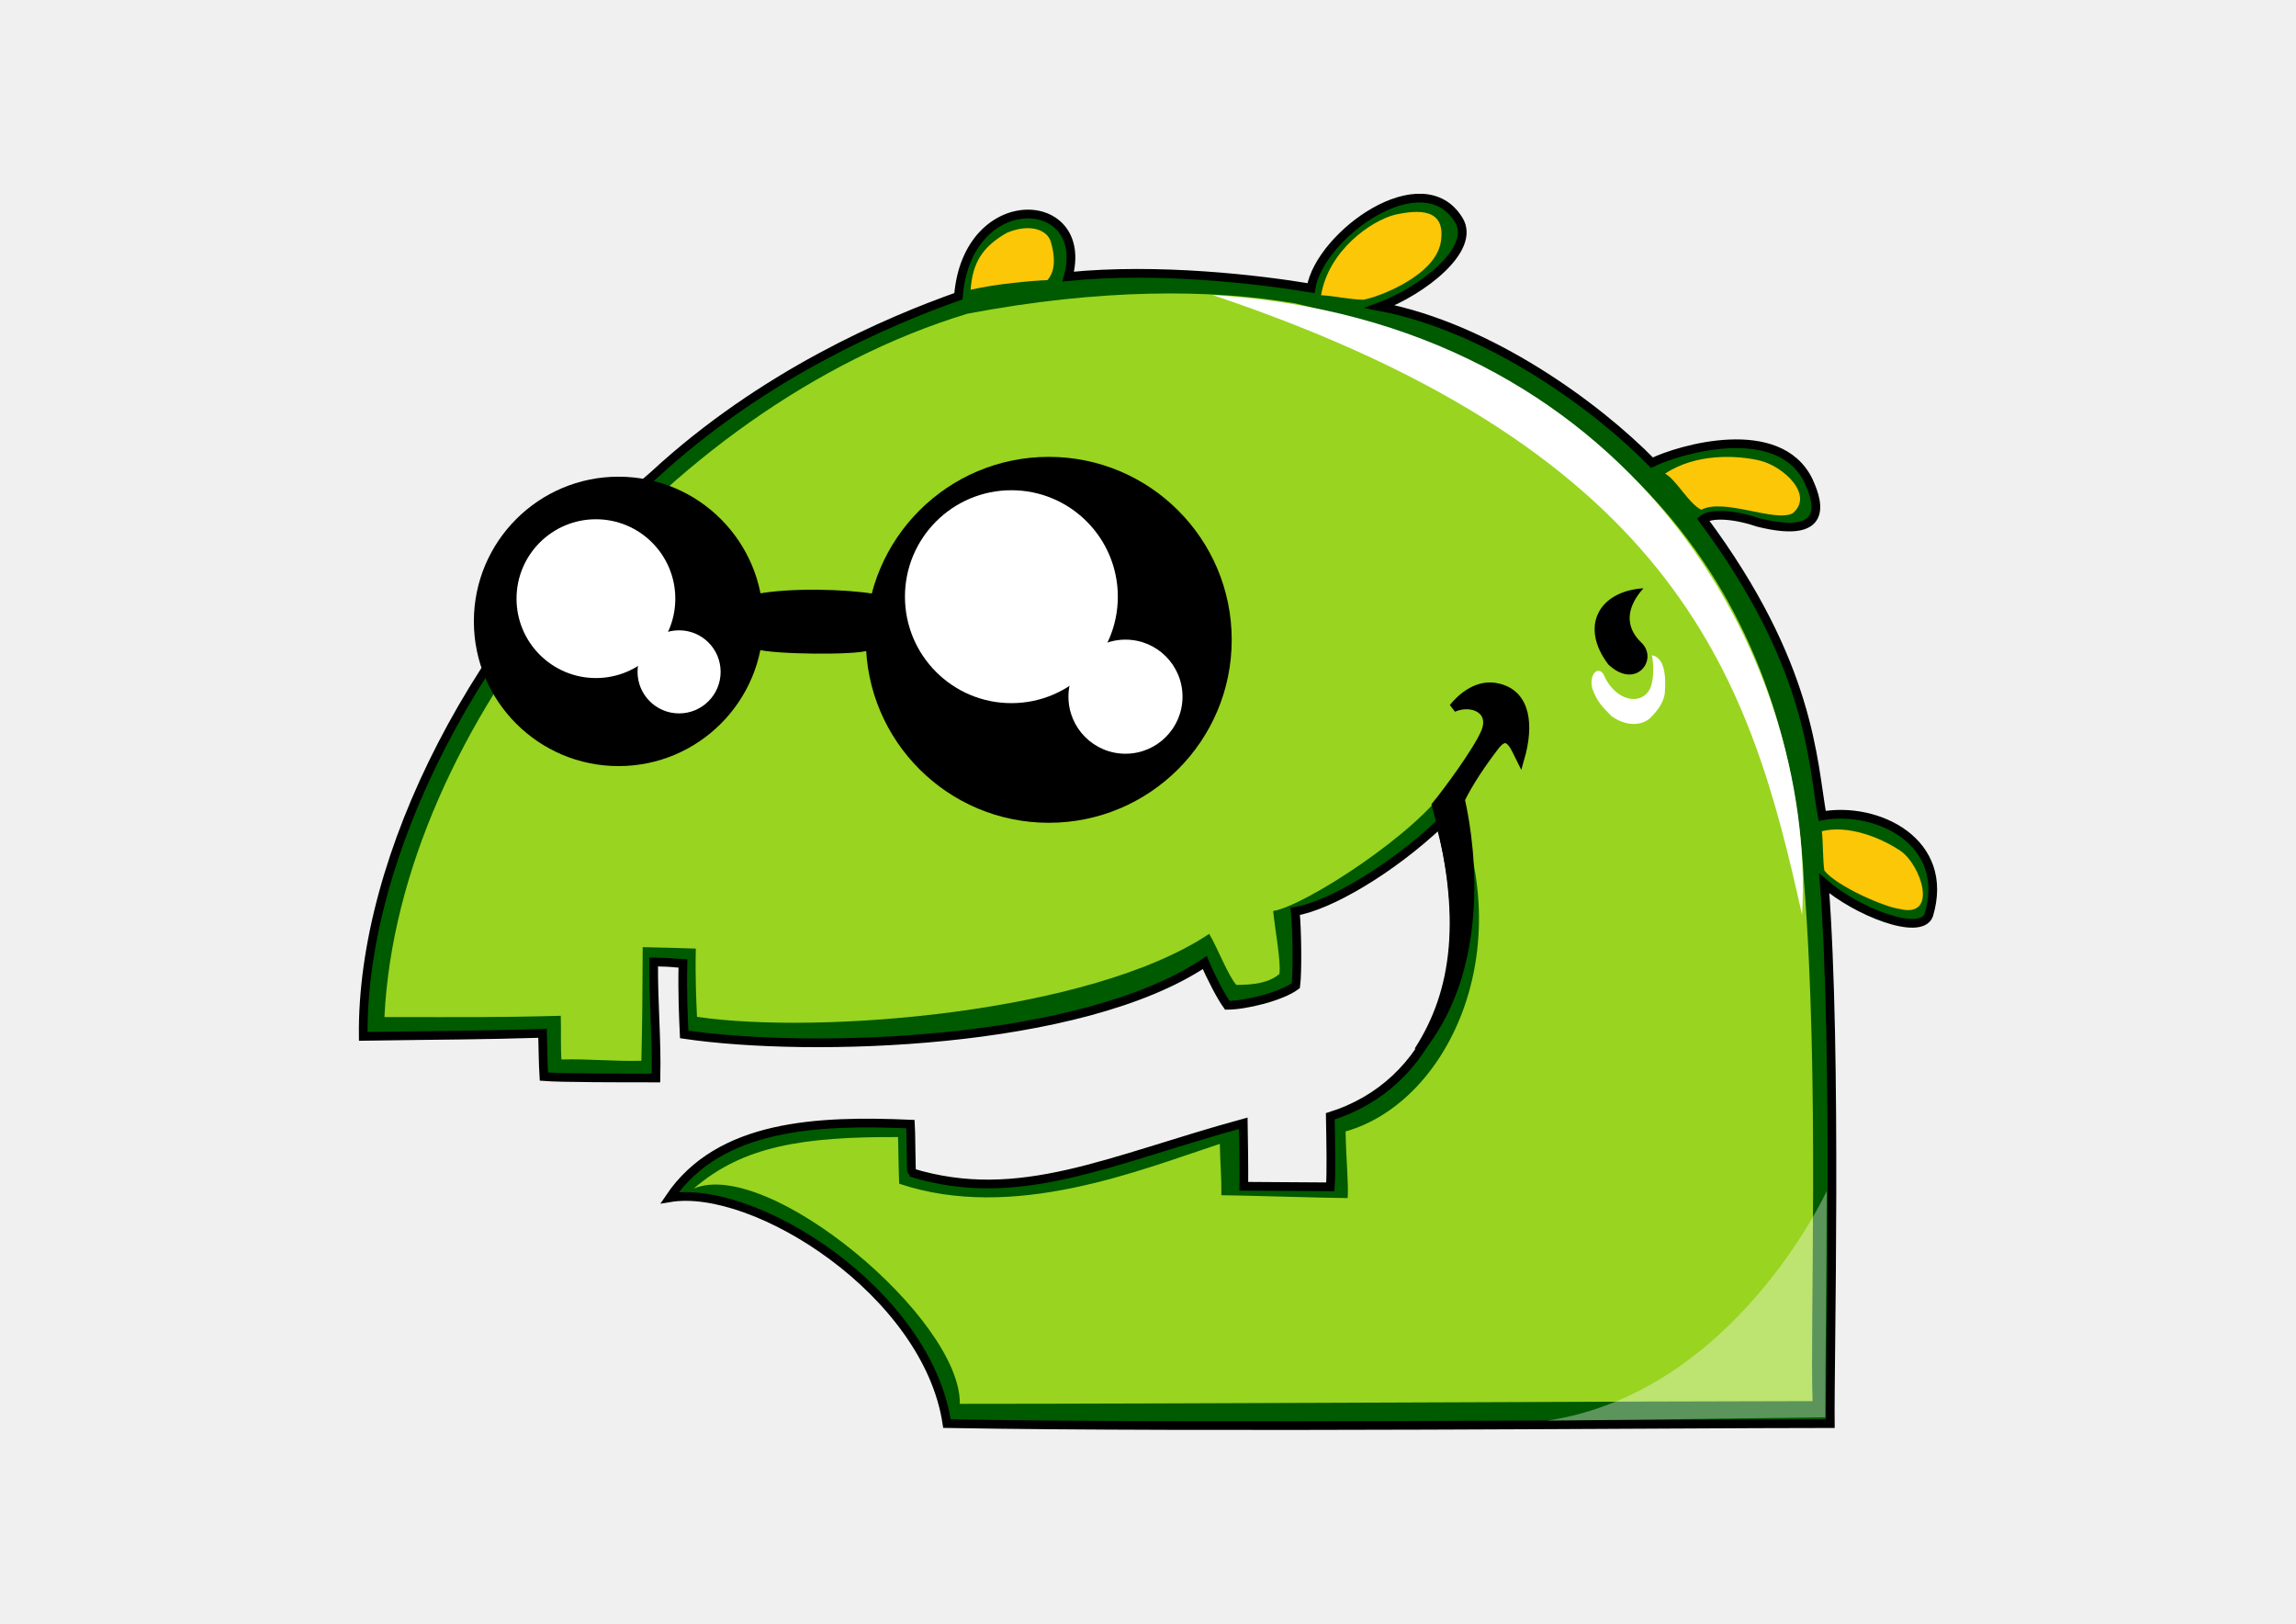
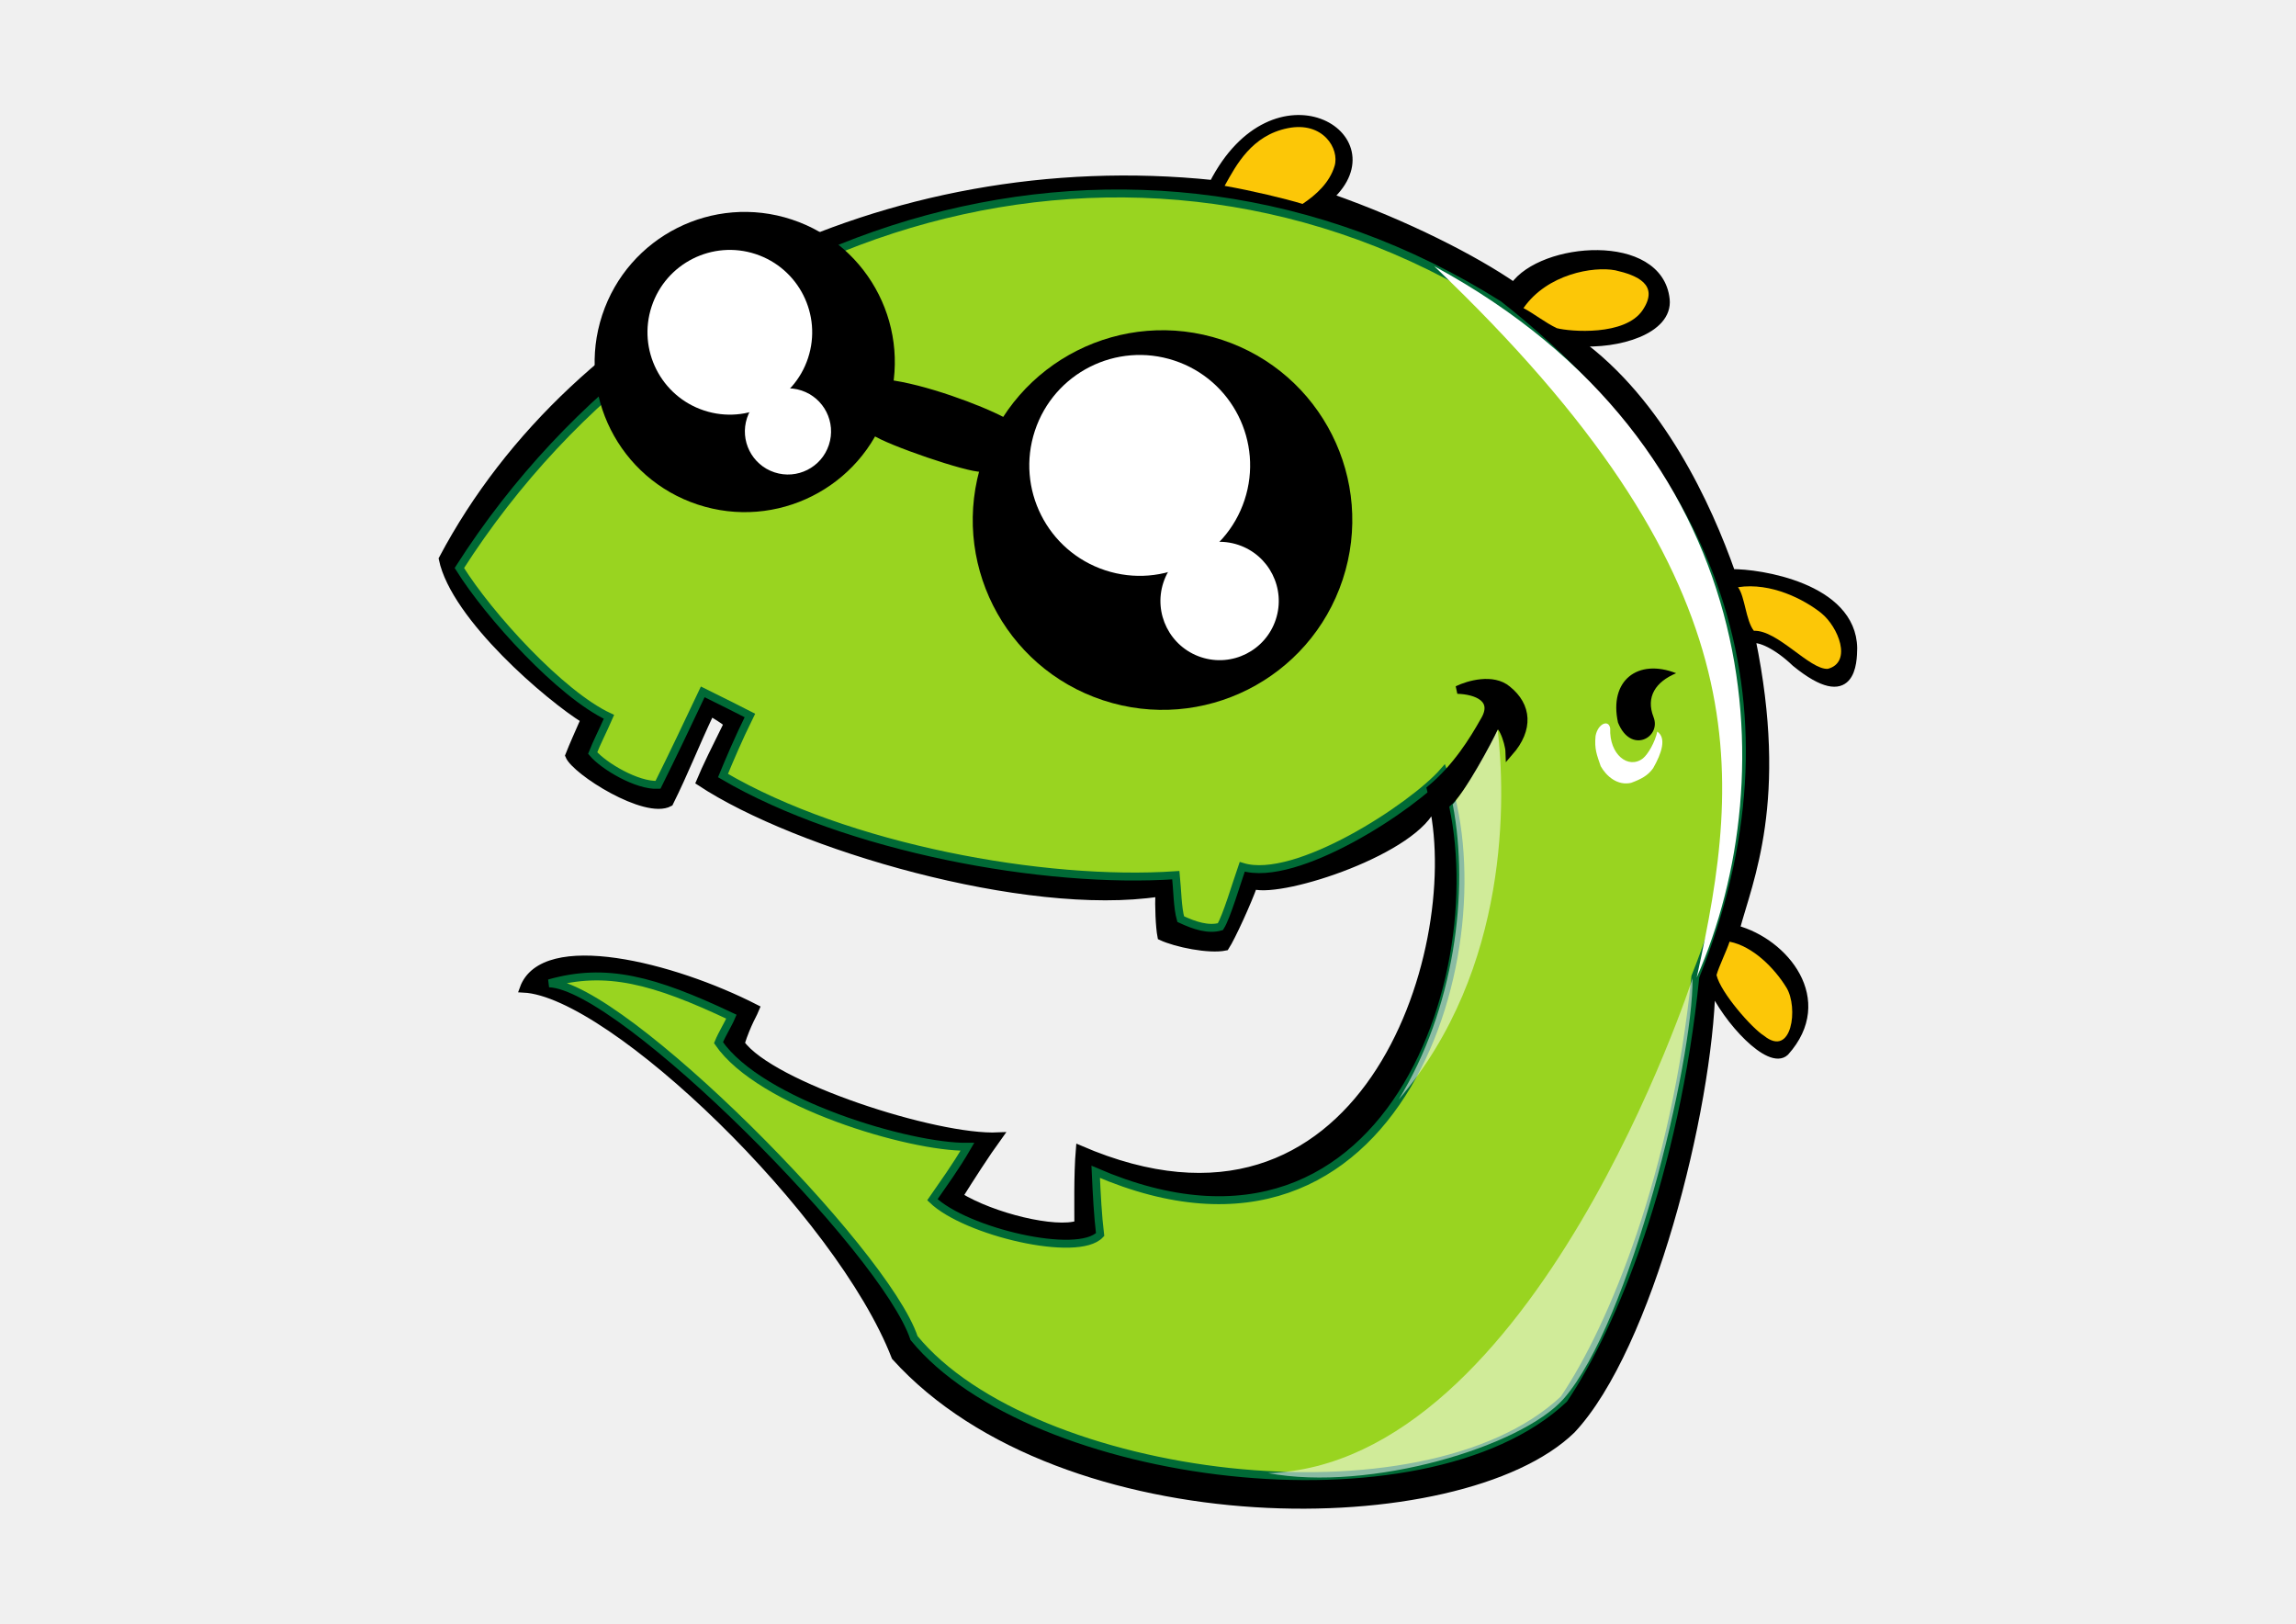
<svg xmlns="http://www.w3.org/2000/svg" width="1052.362" height="744.094" id="svg2494" version="1.0">
  <defs id="defs2496">
    </defs>
-   <g id="layer1">
-     <g id="g2525" transform="translate(30.48224,13.97076)">
-       <rect y="-2.605" x="133.099" height="721.363" width="725.2" id="rect3475" style="fill:none;fill-opacity:1;stroke:none;stroke-width:1.974;stroke-linecap:round;stroke-linejoin:round;stroke-miterlimit:4;stroke-dasharray:none;stroke-opacity:1" />
-       <g transform="matrix(3.797956,0,0,3.797956,-1129.638,1454.907)" id="g3301">
-         <g id="g3281">
-           <path id="path3479" d="M 510.29,-214.979 C 492.26,-214.979 433.964,-214.436 403.688,-214.979 C 401.331,-230.783 380.485,-243.958 370.218,-242.231 C 376.217,-251.131 388.166,-251.598 399.292,-251.117 C 399.334,-250.611 399.368,-245.295 399.435,-245.257 C 412.488,-241.293 423.245,-246.793 439.451,-251.22 C 439.493,-248.593 439.535,-246.315 439.514,-243.618 C 441.197,-243.619 447.89,-243.549 449.952,-243.549 C 450.078,-245.362 450.015,-248.57 449.952,-252.057 C 461.945,-255.809 468.256,-268.958 463.207,-287.413 C 457.259,-281.795 449.824,-277.452 445.718,-276.785 C 445.95,-274.507 445.996,-269.328 445.786,-267.817 C 444.019,-266.492 439.663,-265.453 437.517,-265.453 C 436.76,-266.495 435.498,-268.943 434.803,-270.607 C 419.9,-260.647 387.241,-259.68 371.977,-261.939 C 371.883,-263.987 371.744,-266.874 371.828,-270.5 C 370.261,-270.561 371.149,-270.621 368.288,-270.682 C 368.262,-265.469 368.683,-261.354 368.569,-256.683 C 364.582,-256.683 357.069,-256.683 355.047,-256.848 C 354.948,-258.412 354.938,-260.062 354.883,-262.07 C 346.941,-261.831 344.044,-261.87 333.246,-261.706 C 332.989,-283.445 347.057,-311.06 368.346,-329.45 C 381.477,-341.567 396.457,-347.959 405.074,-351.013 C 406.113,-364.217 421.029,-363.44 418.329,-353.384 C 429.163,-354.475 441.407,-353.035 447.616,-351.989 C 448.713,-358.457 461.132,-367.379 465.47,-360.179 C 467.581,-356.674 461.022,-351.653 455.948,-349.758 C 469.245,-347.201 482.163,-337.67 488.77,-330.929 C 492.049,-332.536 504.082,-336.082 507.657,-328.748 C 508.379,-327.122 511.041,-321.341 501.531,-323.732 C 498.331,-324.819 495.742,-324.772 494.926,-324.086 C 507.991,-306.527 508.118,-294.965 509.314,-288.313 C 515.929,-289.491 524.86,-285.213 522.167,-276.313 C 521.125,-273.706 513.347,-276.83 509.562,-280.159 C 511.143,-259.656 510.205,-222.145 510.29,-214.979 z" style="fill:#005a00;fill-opacity:1;fill-rule:evenodd;stroke:#000000;stroke-width:1.051px;stroke-linecap:butt;stroke-linejoin:miter;stroke-opacity:1" />
-           <path id="path3481" d="M 508.153,-217.692 C 490.949,-217.692 430.887,-217.365 405.24,-217.365 C 405.396,-227.662 382.074,-247.13 373.134,-243.343 C 379.074,-248.483 386.32,-249.599 397.786,-249.554 C 397.825,-248.278 397.858,-245.298 397.923,-243.926 C 411.675,-239.299 426.919,-245.553 436.619,-248.732 C 436.659,-246.206 436.826,-245.131 436.806,-242.538 C 438.425,-242.538 450.064,-242.192 452.047,-242.192 C 452.168,-243.935 451.855,-246.881 451.795,-250.234 C 464.455,-253.814 473.341,-273.114 464.037,-291.908 C 460.746,-286.505 447.001,-277.47 443.053,-276.829 C 443.275,-274.638 444.014,-270.69 443.812,-269.236 C 442.554,-268.152 440.674,-267.913 438.61,-267.913 C 437.579,-269.098 436.364,-272.35 435.333,-274.071 C 421,-264.493 388.203,-261.889 373.523,-264.062 C 373.433,-266.032 373.299,-268.808 373.38,-272.295 C 371.873,-272.354 369.722,-272.412 366.97,-272.47 C 366.945,-267.457 366.921,-263.25 366.81,-258.759 C 363.492,-258.669 360.474,-259.007 357.156,-258.917 C 357.06,-260.421 357.136,-262.257 357.083,-264.188 C 348.855,-263.965 345.066,-264.035 335.801,-264.035 C 337.475,-298.784 369.435,-337.735 406.154,-348.903 C 422.186,-351.936 435.504,-351.896 445.675,-350.155 C 482.094,-341.638 505.108,-318.164 507.119,-280.318 C 509.01,-256.546 507.816,-226.775 508.153,-217.692 z" style="fill:#99d420;fill-opacity:1;fill-rule:evenodd;stroke:none;stroke-width:2;stroke-linecap:butt;stroke-linejoin:miter;stroke-miterlimit:4;stroke-dasharray:none;stroke-opacity:0.632" />
-           <path transform="matrix(1.063631,0,0,1.063631,44.81371,-562.1561)" d="M 316.557,235.401 A 16.415,16.415 0 1 1 283.727,235.401 A 16.415,16.415 0 1 1 316.557,235.401 z" id="path3485" style="fill:#000000;fill-opacity:1;stroke:none;stroke-width:2;stroke-linecap:round;stroke-linejoin:round;stroke-miterlimit:4;stroke-dasharray:none;stroke-opacity:1" />
-           <path transform="matrix(1.344904,0,0,1.344904,12.31431,-626.1438)" d="M 316.557,235.401 A 16.415,16.415 0 1 1 283.727,235.401 A 16.415,16.415 0 1 1 316.557,235.401 z" id="path3487" style="fill:#000000;fill-opacity:1;stroke:none;stroke-width:2;stroke-linecap:round;stroke-linejoin:round;stroke-miterlimit:4;stroke-dasharray:none;stroke-opacity:1" />
-           <path transform="matrix(0.5836317,0,0,0.5836317,186.1515,-451.9075)" d="M 316.557,235.401 A 16.415,16.415 0 1 1 283.727,235.401 A 16.415,16.415 0 1 1 316.557,235.401 z" id="path3489" style="fill:#ffffff;fill-opacity:1;stroke:none;stroke-width:2;stroke-linecap:round;stroke-linejoin:round;stroke-miterlimit:4;stroke-dasharray:none;stroke-opacity:1" />
-           <path transform="matrix(0.3054155,0,0,0.3054155,279.693,-377.5824)" d="M 316.557,235.401 A 16.415,16.415 0 1 1 283.727,235.401 A 16.415,16.415 0 1 1 316.557,235.401 z" id="path3491" style="fill:#ffffff;fill-opacity:1;stroke:none;stroke-width:2;stroke-linecap:round;stroke-linejoin:round;stroke-miterlimit:4;stroke-dasharray:none;stroke-opacity:1" />
-           <path transform="matrix(0.7825221,0,0,0.7825221,176.5965,-498.9636)" d="M 316.557,235.401 A 16.415,16.415 0 1 1 283.727,235.401 A 16.415,16.415 0 1 1 316.557,235.401 z" id="path3493" style="fill:#ffffff;fill-opacity:1;stroke:none;stroke-width:2;stroke-linecap:round;stroke-linejoin:round;stroke-miterlimit:4;stroke-dasharray:none;stroke-opacity:1" />
-           <path transform="matrix(0.419331,0,0,0.419331,299.3741,-401.4024)" d="M 316.557,235.401 A 16.415,16.415 0 1 1 283.727,235.401 A 16.415,16.415 0 1 1 316.557,235.401 z" id="path3495" style="fill:#ffffff;fill-opacity:1;stroke:none;stroke-width:2;stroke-linecap:round;stroke-linejoin:round;stroke-miterlimit:4;stroke-dasharray:none;stroke-opacity:1" />
-           <path id="path3497" d="M 380.513,-314.47 C 380.851,-312.424 380.919,-310.45 380.914,-308.949 C 382.84,-308.354 392.668,-308.254 394.076,-308.823 C 393.942,-310.329 394.209,-313.039 394.778,-314.544 C 391.7,-315.079 384.695,-315.34 380.513,-314.47 z" style="fill:#000000;fill-opacity:1;fill-rule:evenodd;stroke:#000000;stroke-width:1.124px;stroke-linecap:butt;stroke-linejoin:miter;stroke-opacity:1" />
-           <path id="path3499" d="M 415.815,-352.959 C 413.94,-352.877 409.67,-352.516 406.545,-351.793 C 406.769,-354.982 407.915,-356.969 410.95,-358.679 C 413.643,-359.797 415.77,-359.073 416.216,-357.594 C 416.663,-356.115 416.901,-354.175 415.815,-352.959 z" style="fill:#fcc707;fill-opacity:1;fill-rule:evenodd;stroke:none;stroke-width:1px;stroke-linecap:butt;stroke-linejoin:miter;stroke-opacity:1" />
-           <path id="path3501" d="M 453.966,-350.591 C 452.27,-350.607 450.35,-351.067 448.833,-351.133 C 449.77,-356.59 454.903,-360.124 457.759,-360.848 C 460.631,-361.472 463.919,-361.637 463.294,-357.593 C 462.656,-353.469 455.766,-350.92 453.966,-350.591 z" style="fill:#fcc707;fill-opacity:1;fill-rule:evenodd;stroke:none;stroke-width:1px;stroke-linecap:butt;stroke-linejoin:miter;stroke-opacity:1" />
-           <path id="path3503" d="M 494.719,-325.247 C 493.173,-326.017 491.721,-328.868 490.356,-329.604 C 494.063,-332.08 499.049,-331.837 501.816,-331.174 C 504.672,-330.468 508.363,-327.01 505.757,-324.825 C 503.638,-323.683 497.496,-326.699 494.719,-325.247 z" style="fill:#fcc707;fill-opacity:1;fill-rule:evenodd;stroke:none;stroke-width:1px;stroke-linecap:butt;stroke-linejoin:miter;stroke-opacity:1" />
-           <path id="path3505" d="M 509.579,-281.705 C 509.381,-282.824 509.432,-285.165 509.272,-286.458 C 512.328,-287.219 516.148,-285.818 518.71,-284.123 C 521.271,-282.428 523.36,-275.914 518.686,-277.077 C 516.879,-277.282 511.075,-279.81 509.579,-281.705 z" style="fill:#fcc707;fill-opacity:1;fill-rule:evenodd;stroke:none;stroke-width:1px;stroke-linecap:butt;stroke-linejoin:miter;stroke-opacity:1" />
-           <path id="path3507" d="M 462.733,-289.59 C 464.143,-291.31 467.636,-296.049 468.635,-298.327 C 469.837,-301.091 467.091,-302.363 464.785,-301.361 C 465.837,-302.658 467.849,-304.386 470.252,-303.75 C 473.642,-302.927 473.977,-299.178 472.864,-295.293 C 472.264,-296.479 471.466,-298.893 469.834,-296.758 C 468.205,-294.626 466.703,-292.413 465.66,-290.286 C 467.133,-283.806 468.562,-269.573 460.588,-259.963 C 465.208,-267.123 466.386,-276.168 462.733,-289.59 z" style="fill:#000000;fill-opacity:1;fill-rule:evenodd;stroke:#000000;stroke-width:1.051px;stroke-linecap:butt;stroke-linejoin:miter;stroke-opacity:1" />
-           <path id="path3509" d="M 487.744,-315.771 C 485.766,-313.586 485.387,-311.215 487.491,-309.216 C 489.595,-307.217 486.86,-303.428 483.515,-306.566 C 480.043,-311.103 482.274,-315.422 487.744,-315.771 z" style="fill:#000000;fill-opacity:1;fill-rule:evenodd;stroke:none;stroke-width:1px;stroke-linecap:butt;stroke-linejoin:miter;stroke-opacity:1" />
-           <path id="path3511" d="M 488.754,-307.685 C 489.081,-306.304 488.918,-304.431 488.531,-303.642 C 487.399,-301.48 484.255,-302.217 482.907,-305.417 C 482.208,-306.469 481.152,-305.302 481.568,-303.691 C 482.163,-302.014 482.803,-301.472 483.889,-300.338 C 485.094,-299.467 487.013,-298.891 488.486,-300.042 C 489.498,-301.061 490.108,-301.883 490.316,-303.05 C 490.508,-305.363 490.235,-307.441 488.754,-307.685 z" style="fill:#ffffff;fill-opacity:1;fill-rule:evenodd;stroke:none;stroke-width:1px;stroke-linecap:butt;stroke-linejoin:miter;stroke-opacity:1" />
-           <path id="path3513" d="M 435.75,-351.153 C 492.655,-332.064 500.736,-303.975 506.887,-276.354 C 508.611,-307.74 485.875,-348.158 435.75,-351.153 z" style="fill:#ffffff;fill-opacity:1;fill-rule:evenodd;stroke:none;stroke-width:1px;stroke-linecap:butt;stroke-linejoin:miter;stroke-opacity:1" />
-           <path id="path3515" d="M 476.129,-215.336 C 498.727,-218.745 509.856,-243.036 509.856,-243.036 C 509.848,-231.337 509.693,-224.784 509.686,-215.737 C 500.436,-215.603 487.273,-215.47 476.129,-215.336 z" style="fill:#ffffff;fill-opacity:0.357;fill-rule:evenodd;stroke:none;stroke-width:1px;stroke-linecap:butt;stroke-linejoin:miter;stroke-opacity:1" />
-         </g>
+   <g id="layer1" style="display:inline">
+     <rect style="fill:none;fill-opacity:1;stroke:none;stroke-width:1.974;stroke-linecap:round;stroke-linejoin:round;stroke-miterlimit:4;stroke-dasharray:none;stroke-opacity:1" id="rect3321" width="725.2" height="721.363" x="163.581" y="11.366" />
+     <g id="g3516" transform="matrix(0.9081993,0,0,0.9081993,1691.799,140.3129)">
+       <path id="path2487" d="M -1069.661,566.959 C -1125.699,621.274 -1326.161,623.779 -1410.904,530.092 C -1439.099,457.182 -1554.236,346.524 -1598.55,344.358 C -1588.582,316.687 -1523.513,332.788 -1481.453,354.348 C -1482.123,356.155 -1485.832,362.014 -1489.004,372.049 C -1473.938,393.309 -1390.371,420.403 -1358.947,418.904 C -1365.55,428.01 -1373.118,439.886 -1378.938,449.13 C -1361.729,459.704 -1330.124,467.264 -1318.61,463.36 C -1318.572,456.696 -1318.965,438.301 -1317.863,425.487 C -1174.833,487.297 -1123.325,326.611 -1139.514,251.541 C -1147.583,274.171 -1215.034,296.509 -1230.236,292.204 C -1233.101,300.415 -1241.265,318.309 -1244.418,323.17 C -1252.629,324.889 -1269.287,321.464 -1276.672,318.015 C -1277.602,313.21 -1278.011,302.758 -1277.726,295.917 C -1345.017,306.234 -1460.563,272.337 -1509.456,240.027 C -1506.488,232.827 -1501.612,223.028 -1495.494,210.685 C -1497.931,208.315 -1501.919,206.32 -1504.168,204.726 C -1512.635,222.622 -1517.088,234.603 -1524.99,250.489 C -1536.947,256.989 -1572.381,234.616 -1575.538,226.758 C -1573.366,221.218 -1570.749,215.523 -1567.71,208.526 C -1585.422,197.652 -1633.294,156.865 -1639.361,127.53 C -1572.322,0.994 -1415.617,-78.745 -1250.599,-61.64 C -1219.493,-122.476 -1158.349,-85.816 -1192.006,-55.05 C -1152.975,-41.388 -1118.462,-23.571 -1098.775,-9.992 C -1084.604,-30.485 -1025.509,-35.161 -1022.157,-3.412 C -1020.526,12.042 -1046.115,19.785 -1066.621,18.151 C -1024.977,48.324 -1000.896,100.875 -988.999,134.691 C -975.133,134.433 -928.028,141.572 -927.515,172.555 C -927.643,179.312 -927.776,203.484 -956.657,179.969 C -965.921,171.086 -974.904,167.085 -978.815,168.133 C -962.083,249.555 -980.232,289.546 -986.81,314.359 C -962.153,320.937 -938.299,350.014 -961.875,376.31 C -969.65,383.606 -991.392,360.352 -999.065,342.815 C -1000.414,405.452 -1030.75,525.565 -1069.661,566.959 z" style="fill:#000000;fill-opacity:1;fill-rule:evenodd;stroke:#000000;stroke-width:3.991px;stroke-linecap:butt;stroke-linejoin:miter;stroke-opacity:1" />
+       <path id="path2489" d="M -1401.51,520.678 C -1416.273,476.336 -1548.783,343.023 -1585.632,341.682 C -1556.931,333.544 -1533.059,339.924 -1493.679,358.508 C -1495.592,362.962 -1498.215,366.804 -1500.197,371.631 C -1479.159,402.312 -1403.477,424.555 -1374.586,424.157 C -1380.687,434.69 -1386.495,442.488 -1392.248,450.874 C -1375.444,467.048 -1318.839,480.49 -1307.607,468.453 C -1308.759,458.904 -1309.301,448.438 -1309.833,436.801 C -1156.027,503.272 -1103.016,321.445 -1134.329,234.919 C -1149.698,252.507 -1208.77,291.316 -1235.889,282.89 C -1238.645,290.787 -1243.877,308.418 -1246.909,313.093 C -1252.981,314.804 -1259.833,312.604 -1266.935,309.286 C -1268.581,303.55 -1268.602,294.693 -1269.386,287.111 C -1335.887,291.675 -1435.473,273.438 -1497.928,236.845 C -1495.073,229.921 -1490.234,218.393 -1484.349,206.522 C -1489.441,203.899 -1498.769,199.231 -1508.145,194.607 C -1516.287,211.818 -1523.134,226.254 -1530.734,241.532 C -1541.286,242.061 -1558.2,232.008 -1563.701,225.467 C -1561.613,220.138 -1558.4,213.943 -1555.478,207.214 C -1579.863,195.825 -1615.963,156.159 -1630.977,132.111 C -1517.823,-44.869 -1289.543,-116.068 -1106.385,-0.738 C -994.755,87.11 -953.199,203.872 -1007.213,338.339 C -1017.157,437.521 -1048.713,514.741 -1073.556,551.47 C -1144.867,618.504 -1342.602,592.765 -1401.51,520.678 z" style="fill:#99d420;fill-opacity:1;fill-rule:evenodd;stroke:#006a36;stroke-width:4;stroke-linecap:butt;stroke-linejoin:miter;stroke-miterlimit:4;stroke-dasharray:none;stroke-opacity:1" />
+       <g transform="translate(-32.32488,8.08122)" id="g3502">
+         <path style="fill:#000000;fill-opacity:1;stroke:none;stroke-width:2;stroke-linecap:round;stroke-linejoin:round;stroke-miterlimit:4;stroke-dasharray:none;stroke-opacity:1" id="path2491" d="M 316.557,235.401 A 16.415,16.415 0 1 1 283.727,235.401 A 16.415,16.415 0 1 1 316.557,235.401 z" transform="matrix(4.381242,1.445737,-1.445737,4.381242,-2429.302,-1445.175)" />
+         <path style="fill:#000000;fill-opacity:1;stroke:none;stroke-width:2;stroke-linecap:round;stroke-linejoin:round;stroke-miterlimit:4;stroke-dasharray:none;stroke-opacity:1" id="path2493" d="M 316.557,235.401 A 16.415,16.415 0 1 1 283.727,235.401 A 16.415,16.415 0 1 1 316.557,235.401 z" transform="matrix(5.539845,1.828057,-1.828057,5.539845,-2476.197,-1752.923)" />
+         <path style="fill:#ffffff;fill-opacity:1;stroke:none;stroke-width:2;stroke-linecap:round;stroke-linejoin:round;stroke-miterlimit:4;stroke-dasharray:none;stroke-opacity:1" id="path2495" d="M 316.557,235.401 A 16.415,16.415 0 1 1 283.727,235.401 A 16.415,16.415 0 1 1 316.557,235.401 z" transform="matrix(2.404059,0.7932994,-0.7932994,2.404059,-1996.968,-798.9327)" />
+         <path style="fill:#ffffff;fill-opacity:1;stroke:none;stroke-width:2;stroke-linecap:round;stroke-linejoin:round;stroke-miterlimit:4;stroke-dasharray:none;stroke-opacity:1" id="path2497" d="M 316.557,235.401 A 16.415,16.415 0 1 1 283.727,235.401 A 16.415,16.415 0 1 1 316.557,235.401 z" transform="matrix(1.258048,0.415135,-0.415135,1.258048,-1712.684,-365.6314)" />
+         <path style="fill:#ffffff;fill-opacity:1;stroke:none;stroke-width:2;stroke-linecap:round;stroke-linejoin:round;stroke-miterlimit:4;stroke-dasharray:none;stroke-opacity:1" id="path2499" d="M 316.557,235.401 A 16.415,16.415 0 1 1 283.727,235.401 A 16.415,16.415 0 1 1 316.557,235.401 z" transform="matrix(3.223315,1.063641,-1.063641,3.223315,-1972.365,-1005.751)" />
+         <path style="fill:#ffffff;fill-opacity:1;stroke:none;stroke-width:2;stroke-linecap:round;stroke-linejoin:round;stroke-miterlimit:4;stroke-dasharray:none;stroke-opacity:1" id="path2501" d="M 316.557,235.401 A 16.415,16.415 0 1 1 283.727,235.401 A 16.415,16.415 0 1 1 316.557,235.401 z" transform="matrix(1.727282,0.5699742,-0.5699742,1.727282,-1599.237,-436.9978)" />
+         <path style="fill:#000000;fill-opacity:1;fill-rule:evenodd;stroke:#000000;stroke-width:4.876px;stroke-linecap:butt;stroke-linejoin:miter;stroke-opacity:1" d="M -1383.18,31.377 C -1384.564,40.263 -1386.969,48.49 -1389.03,54.662 C -1381.905,59.734 -1341.561,73.503 -1334.987,73.072 C -1333.492,66.689 -1328.706,55.89 -1324.317,50.461 C -1336.268,44.072 -1364.771,33.479 -1383.18,31.377 z" id="path2503" />
      </g>
+       <g id="g3498">
+         <path style="fill:#fcc707;fill-opacity:1;fill-rule:evenodd;stroke:none;stroke-width:1px;stroke-linecap:butt;stroke-linejoin:miter;stroke-opacity:1" d="M -1205.438,-51.6 C -1214.415,-54.331 -1230.577,-58.189 -1244.763,-60.722 C -1238.869,-71.336 -1231.084,-86.164 -1212.886,-89.818 C -1195.098,-93.389 -1186.668,-79.409 -1189.278,-70.729 C -1191.816,-62.288 -1198.595,-56.165 -1205.438,-51.6 z" id="path2505" />
+         <path style="fill:#fcc707;fill-opacity:1;fill-rule:evenodd;stroke:none;stroke-width:1px;stroke-linecap:butt;stroke-linejoin:miter;stroke-opacity:1" d="M -1077.155,11.088 C -1082.965,8.305 -1088.829,3.637 -1093.945,0.971 C -1081.947,-16.3 -1058.605,-20.21 -1047.613,-18.107 C -1036.729,-15.641 -1025.151,-10.921 -1033.801,1.988 C -1042.624,15.156 -1070.432,12.851 -1077.155,11.088 z" id="path2507" />
+       </g>
+       <path id="path2509" d="M -977.662,163.806 C -981.745,158.671 -982.157,146.525 -985.671,141.8 C -968.935,139.239 -952.168,148.088 -943.714,154.819 C -935.023,161.84 -927.881,179.672 -940.356,183.001 C -949.487,183.524 -965.771,163.274 -977.662,163.806 z" style="fill:#fcc707;fill-opacity:1;fill-rule:evenodd;stroke:none;stroke-width:1px;stroke-linecap:butt;stroke-linejoin:miter;stroke-opacity:1" />
+       <path id="path2511" d="M -996.521,337.522 C -995.403,333.354 -991.466,325.38 -989.935,320.672 C -978.2,322.967 -967.304,333.928 -961.214,343.878 C -955.125,353.828 -958.409,379.601 -972.625,368.085 C -978.512,364.476 -994.421,346.447 -996.521,337.522 z" style="fill:#fcc707;fill-opacity:1;fill-rule:evenodd;stroke:none;stroke-width:1px;stroke-linecap:butt;stroke-linejoin:miter;stroke-opacity:1" />
+       <path id="path2513" d="M -1140.757,243.656 C -1127.784,232.86 -1119.219,218.955 -1113.904,209.509 C -1106.754,198.001 -1117.729,193.854 -1127.277,193.595 C -1121.571,190.822 -1109.368,187.397 -1102.123,193.449 C -1091.78,201.728 -1090.94,213.384 -1101.014,224.959 C -1101.172,219.916 -1105.825,206.533 -1108.728,212.907 C -1111.69,219.409 -1125.293,245.079 -1132.301,250.724 C -1135.209,249.845 -1140.006,247.159 -1140.757,243.656 z" style="fill:#000000;fill-opacity:1;fill-rule:evenodd;stroke:#000000;stroke-width:3.991px;stroke-linecap:butt;stroke-linejoin:miter;stroke-opacity:1" />
+       <path id="path2515" d="M -1016.895,185.201 C -1027.213,189.54 -1032.328,197.09 -1028.302,207.351 C -1024.275,217.612 -1039.778,226.254 -1046.244,210.078 C -1050.896,188.884 -1036.279,177.607 -1016.895,185.201 z" style="fill:#000000;fill-opacity:1;fill-rule:evenodd;stroke:none;stroke-width:1px;stroke-linecap:butt;stroke-linejoin:miter;stroke-opacity:1" />
+       <path id="path2517" d="M -1026.418,214.648 C -1027.511,219.925 -1031.086,226.11 -1033.686,228.203 C -1041.053,233.823 -1050.689,226.23 -1050.183,213.055 C -1050.898,208.311 -1056.409,210.629 -1057.565,216.841 C -1058.212,223.567 -1056.883,226.462 -1054.969,232.11 C -1052.222,237.045 -1046.543,242.11 -1039.626,240.518 C -1034.506,238.637 -1031.086,236.79 -1028.494,233.109 C -1024.116,225.459 -1021.712,217.868 -1026.418,214.648 z" style="fill:#ffffff;fill-opacity:1;fill-rule:evenodd;stroke:none;stroke-width:1px;stroke-linecap:butt;stroke-linejoin:miter;stroke-opacity:1" />
+       <path id="path2519" d="M -1138.932,-20.126 C -973.807,137.032 -983.294,233.817 -1006.526,338.749 C -961.572,236.377 -971.267,70.751 -1138.932,-20.126 z" style="fill:#ffffff;fill-opacity:1;fill-rule:evenodd;stroke:none;stroke-width:1px;stroke-linecap:butt;stroke-linejoin:miter;stroke-opacity:1" />
+       <path id="path2521" d="M -1222.898,588.826 C -1088.167,584.531 -1008.612,339.133 -1008.612,339.133 C -1008.303,381.519 -1040.059,512.872 -1073.665,551.32 C -1094.933,575.379 -1171.211,598.421 -1222.898,588.826 z" style="fill:#ffffff;fill-opacity:0.541;fill-rule:evenodd;stroke:none;stroke-width:1px;stroke-linecap:butt;stroke-linejoin:miter;stroke-opacity:1" />
+       <path id="path3514" d="M -1156.969,400.401 C -1128.919,354.686 -1121.136,295.702 -1129.643,251.416 C -1122.619,243.618 -1109.881,220.106 -1106.964,213.737 C -1103.085,247.004 -1100.39,334.1 -1156.969,400.401 z" style="fill:#ffffff;fill-opacity:0.541;fill-rule:evenodd;stroke:none;stroke-width:1px;stroke-linecap:butt;stroke-linejoin:miter;stroke-opacity:1" />
    </g>
  </g>
</svg>
